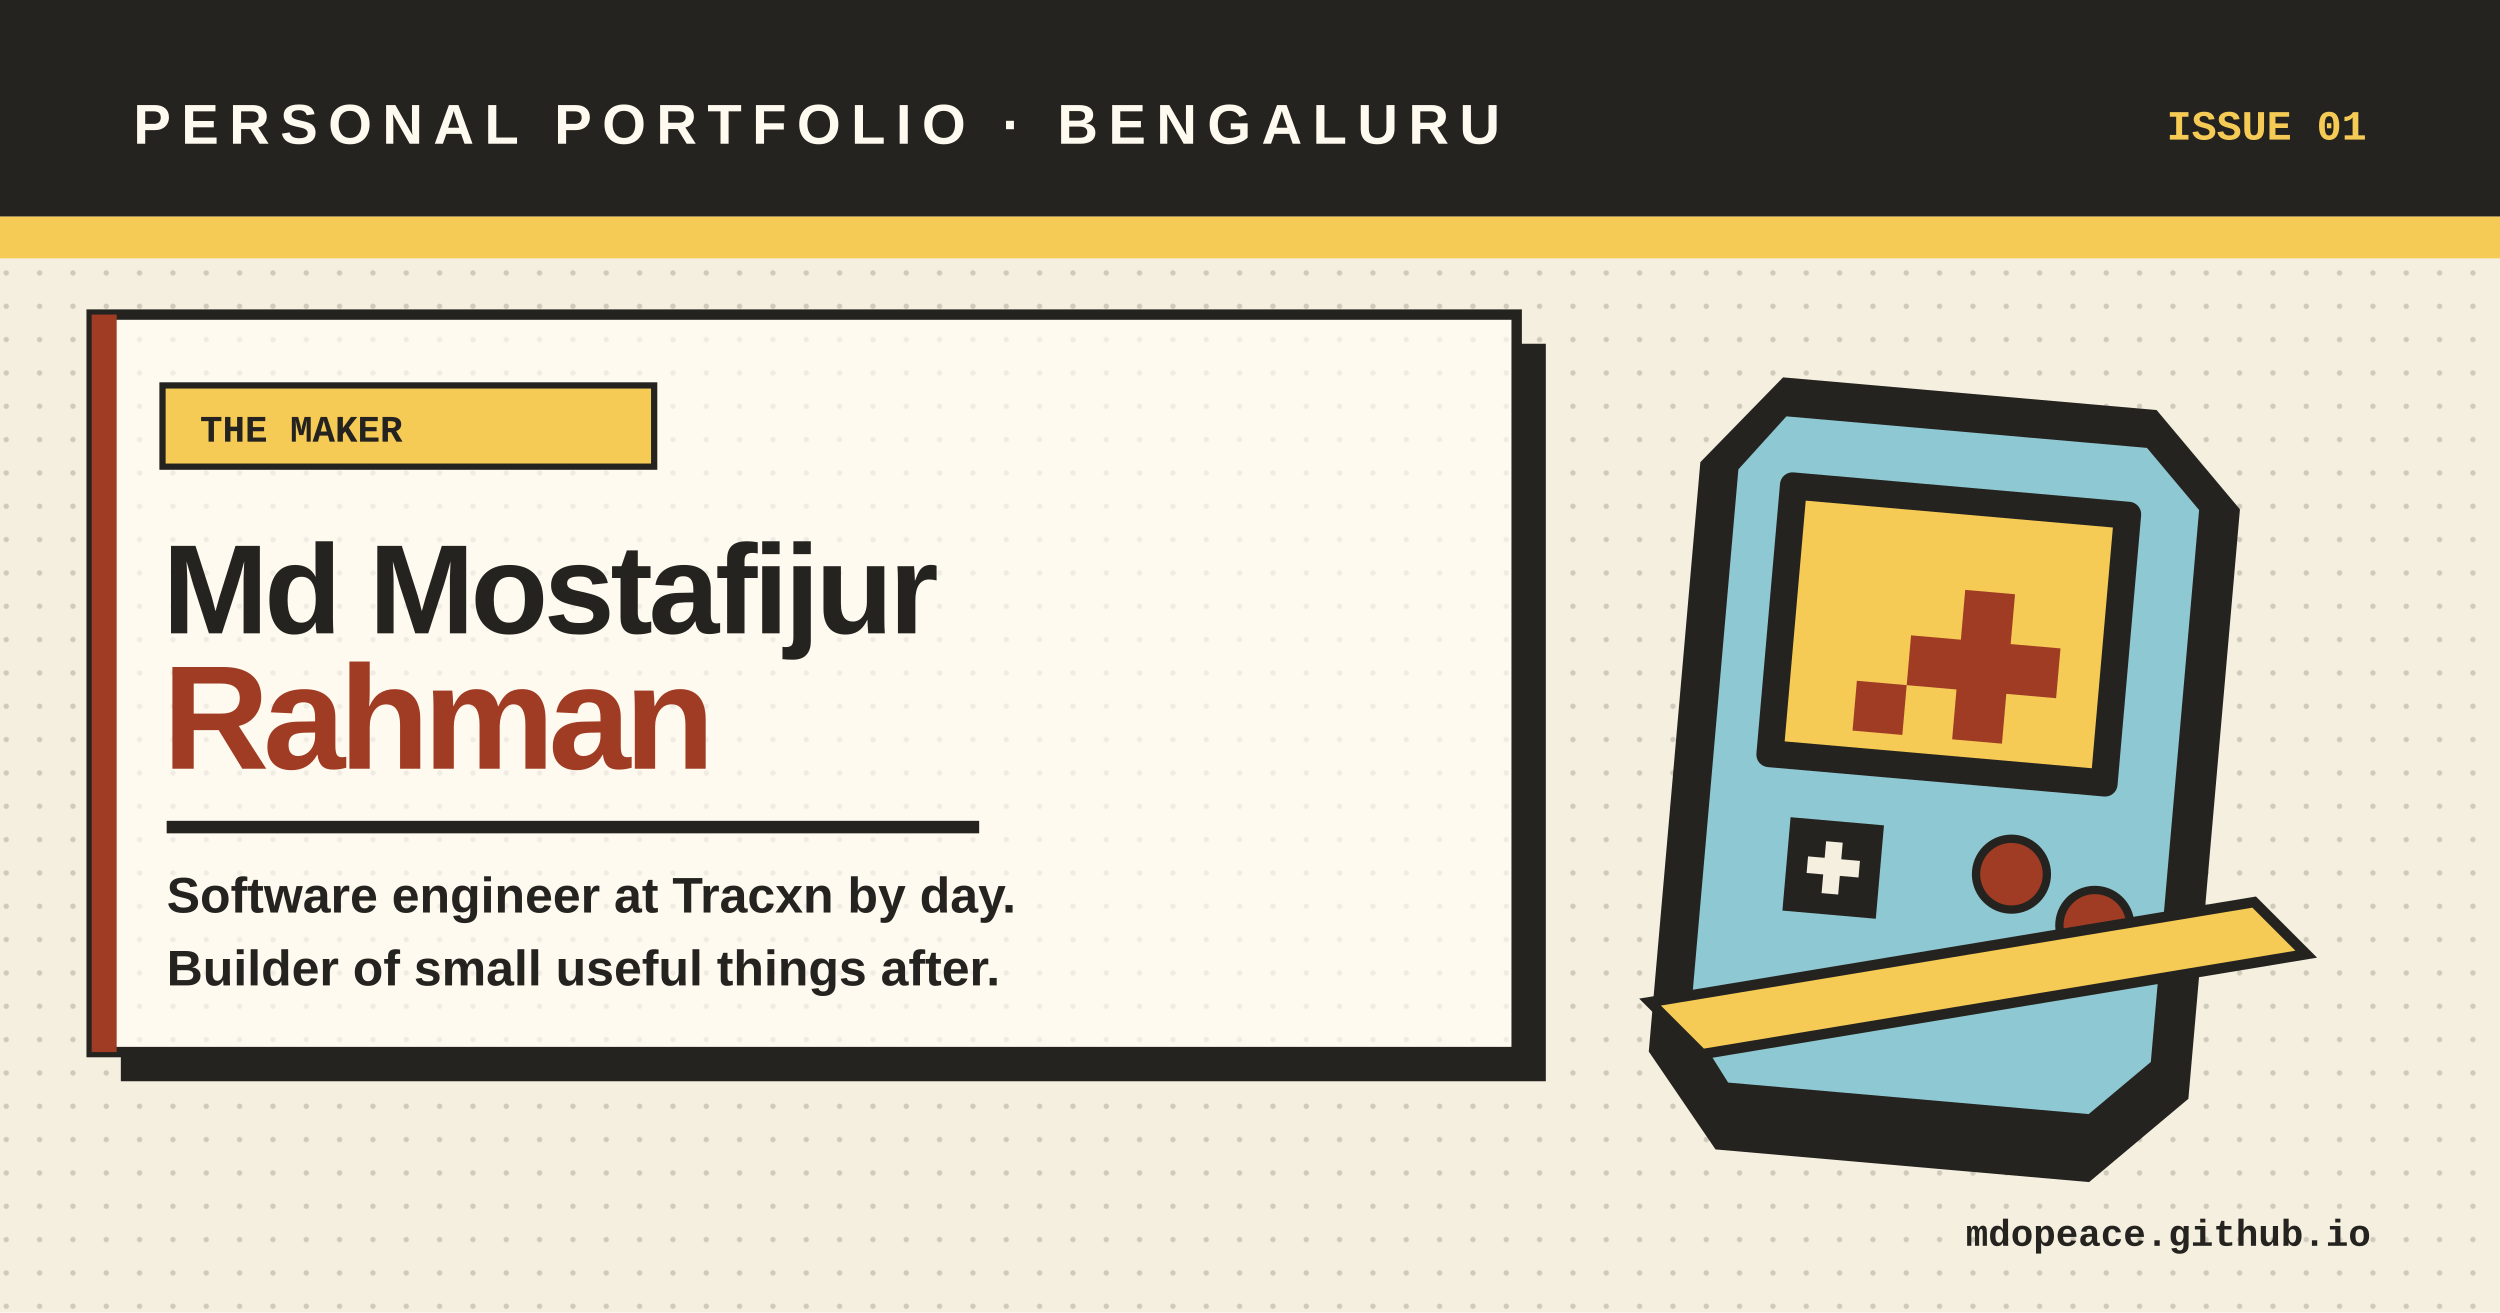
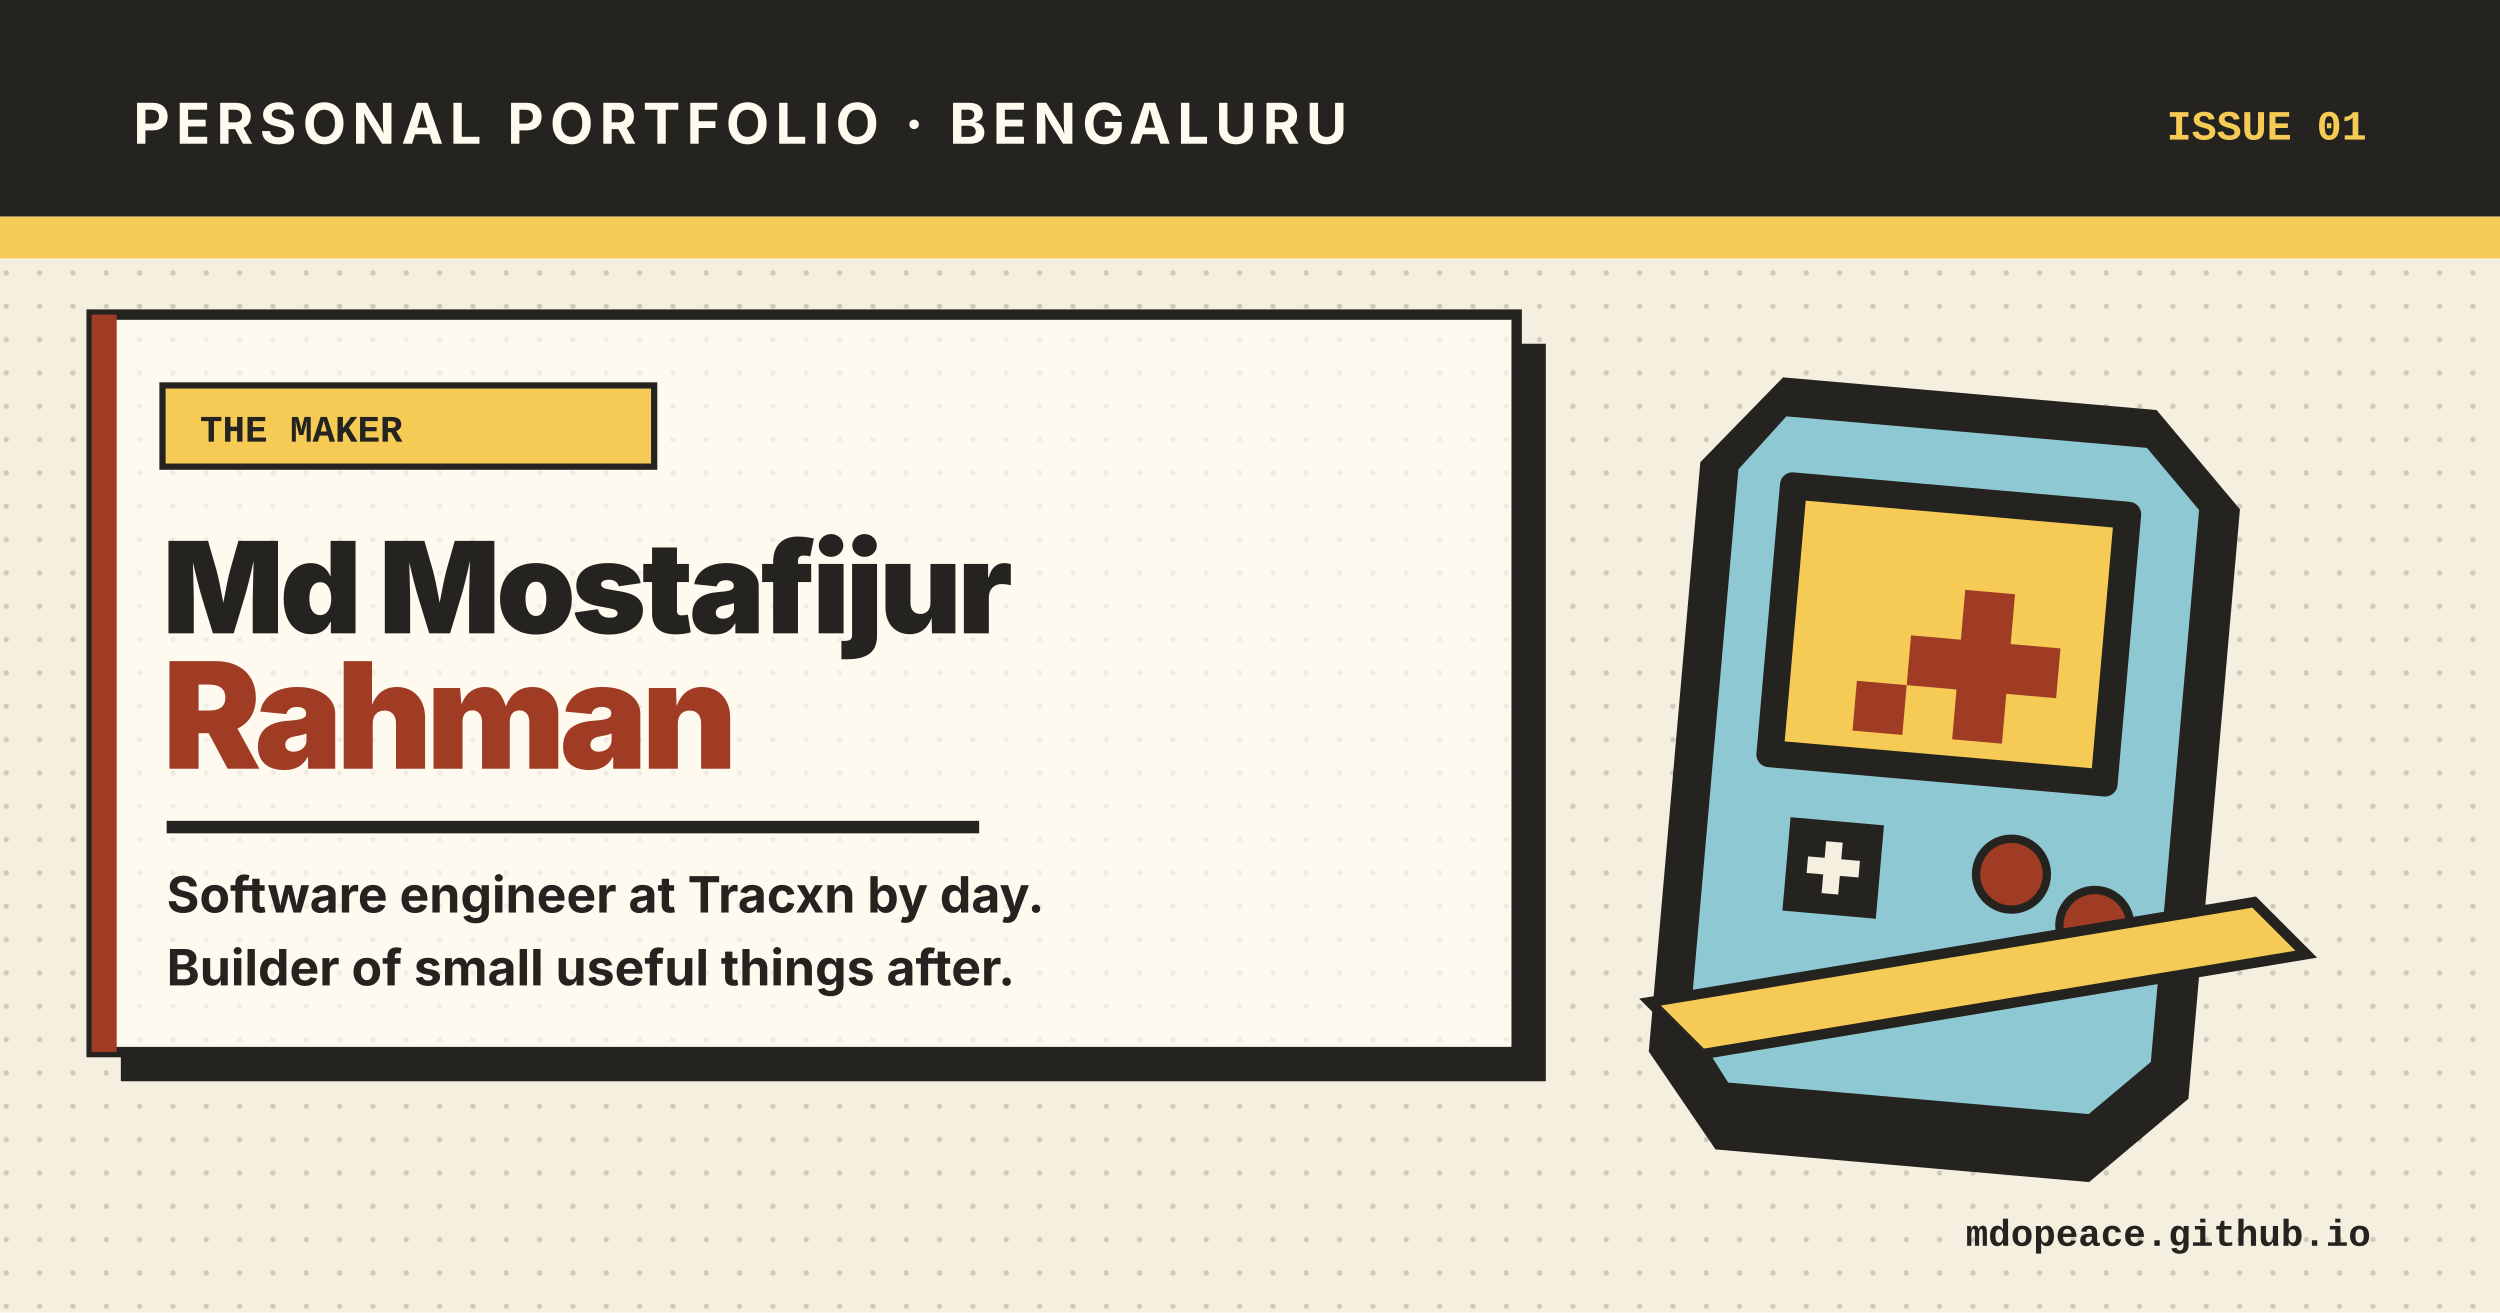
<svg xmlns="http://www.w3.org/2000/svg" width="1200" height="630" viewBox="0 0 1200 630">
  <defs>
    <pattern id="halftone" width="16" height="16" patternUnits="userSpaceOnUse">
      <circle cx="3" cy="3" r="1.3" fill="#25231f" opacity=".18" />
    </pattern>
    <pattern id="stripes" width="18" height="18" patternUnits="userSpaceOnUse" patternTransform="rotate(32)">
      <rect width="7" height="18" fill="#f5cb56" opacity=".65" />
    </pattern>
  </defs>
  <rect width="1200" height="630" fill="#f5efdf" />
  <rect width="1200" height="630" fill="url(#halftone)" />
  <path d="M0 0h1200v104H0z" fill="#25231f" />
  <path d="M0 104h1200v20H0z" fill="#f5cb56" />
-   <text x="64" y="69" fill="#fffaf0" font-family="Arial, Helvetica, sans-serif" font-size="27" font-weight="700" letter-spacing="5">PERSONAL PORTFOLIO · BENGALURU</text>
+   <text x="64" y="69" fill="#fffaf0" font-family="-apple-system, BlinkMacSystemFont, &quot;SF Pro Text&quot;, &quot;Helvetica Neue&quot;, sans-serif" font-size="27" font-weight="700" letter-spacing="3">PERSONAL PORTFOLIO · BENGALURU</text>
  <text x="1136" y="67" text-anchor="end" fill="#f5cb56" font-family="Courier New, monospace" font-size="20" font-weight="700">ISSUE 01</text>
  <rect x="58" y="165" width="684" height="354" fill="#25231f" />
  <rect x="44" y="151" width="684" height="354" fill="#fffaf0" stroke="#25231f" stroke-width="5" />
  <rect x="44" y="151" width="684" height="354" fill="url(#halftone)" opacity=".35" />
  <rect x="44" y="151" width="12" height="354" fill="#a13c24" />
  <rect x="78" y="185" width="236" height="39" fill="#f5cb56" stroke="#25231f" stroke-width="3" />
  <text x="96" y="212" fill="#25231f" font-family="Courier New, monospace" font-size="18" font-weight="700">THE MAKER</text>
-   <text x="78" y="304" fill="#25231f" font-family="Arial, Helvetica, sans-serif" font-size="61" font-weight="900" letter-spacing="-2">Md Mostafijur</text>
-   <text x="78" y="369" fill="#a13c24" font-family="Arial, Helvetica, sans-serif" font-size="71" font-weight="900" letter-spacing="-3">Rahman</text>
+   <text x="78" y="304" fill="#25231f" font-family="-apple-system, BlinkMacSystemFont, &quot;SF Pro Text&quot;, &quot;Helvetica Neue&quot;, sans-serif" font-size="61" font-weight="900" letter-spacing="-2">Md Mostafijur</text>
+   <text x="78" y="369" fill="#a13c24" font-family="-apple-system, BlinkMacSystemFont, &quot;SF Pro Text&quot;, &quot;Helvetica Neue&quot;, sans-serif" font-size="71" font-weight="900" letter-spacing="-3">Rahman</text>
  <path d="M80 397h390" stroke="#25231f" stroke-width="6" />
-   <text x="80" y="438" fill="#25231f" font-family="Arial, Helvetica, sans-serif" font-size="24" font-weight="700">Software engineer at Tracxn by day.</text>
-   <text x="80" y="473" fill="#25231f" font-family="Arial, Helvetica, sans-serif" font-size="24" font-weight="700">Builder of small useful things after.</text>
+   <text x="80" y="438" fill="#25231f" font-family="-apple-system, BlinkMacSystemFont, &quot;SF Pro Text&quot;, &quot;Helvetica Neue&quot;, sans-serif" font-size="24" font-weight="700">Software engineer at Tracxn by day.</text>
+   <text x="80" y="473" fill="#25231f" font-family="-apple-system, BlinkMacSystemFont, &quot;SF Pro Text&quot;, &quot;Helvetica Neue&quot;, sans-serif" font-size="24" font-weight="700">Builder of small useful things after.</text>
  <g transform="translate(820 178) rotate(5)">
    <path d="M36 0h180l44 44v284l-44 44H36L0 328V44z" fill="#25231f" />
    <path d="M38 16h176l29 29v268l-29 29H38L16 313V45z" fill="#8ec8d3" stroke="#25231f" stroke-width="5" />
    <rect x="39" y="45" width="174" height="142" rx="6" fill="#25231f" />
    <rect x="52" y="58" width="148" height="116" fill="#f5cb56" />
    <path d="M84 142h24v-24h24V94h24v24h24v24h-24v24h-24v-24h-24v24H84z" fill="#a13c24" />
    <rect x="58" y="210" width="45" height="45" fill="#25231f" />
    <path d="M80 220v25M68 232h25" stroke="#f5efdf" stroke-width="8" />
    <circle cx="166" cy="228" r="17" fill="#a13c24" stroke="#25231f" stroke-width="4" />
    <circle cx="208" cy="249" r="17" fill="#a13c24" stroke="#25231f" stroke-width="4" />
    <rect x="119" y="277" width="57" height="10" rx="5" fill="#25231f" />
  </g>
  <path d="M792 481l290-48 25 25-290 48z" fill="#f5cb56" stroke="#25231f" stroke-width="5" />
  <text x="1138" y="598" text-anchor="end" fill="#25231f" font-family="Courier New, monospace" font-size="18" font-weight="700">mdopeace.github.io</text>
</svg>
